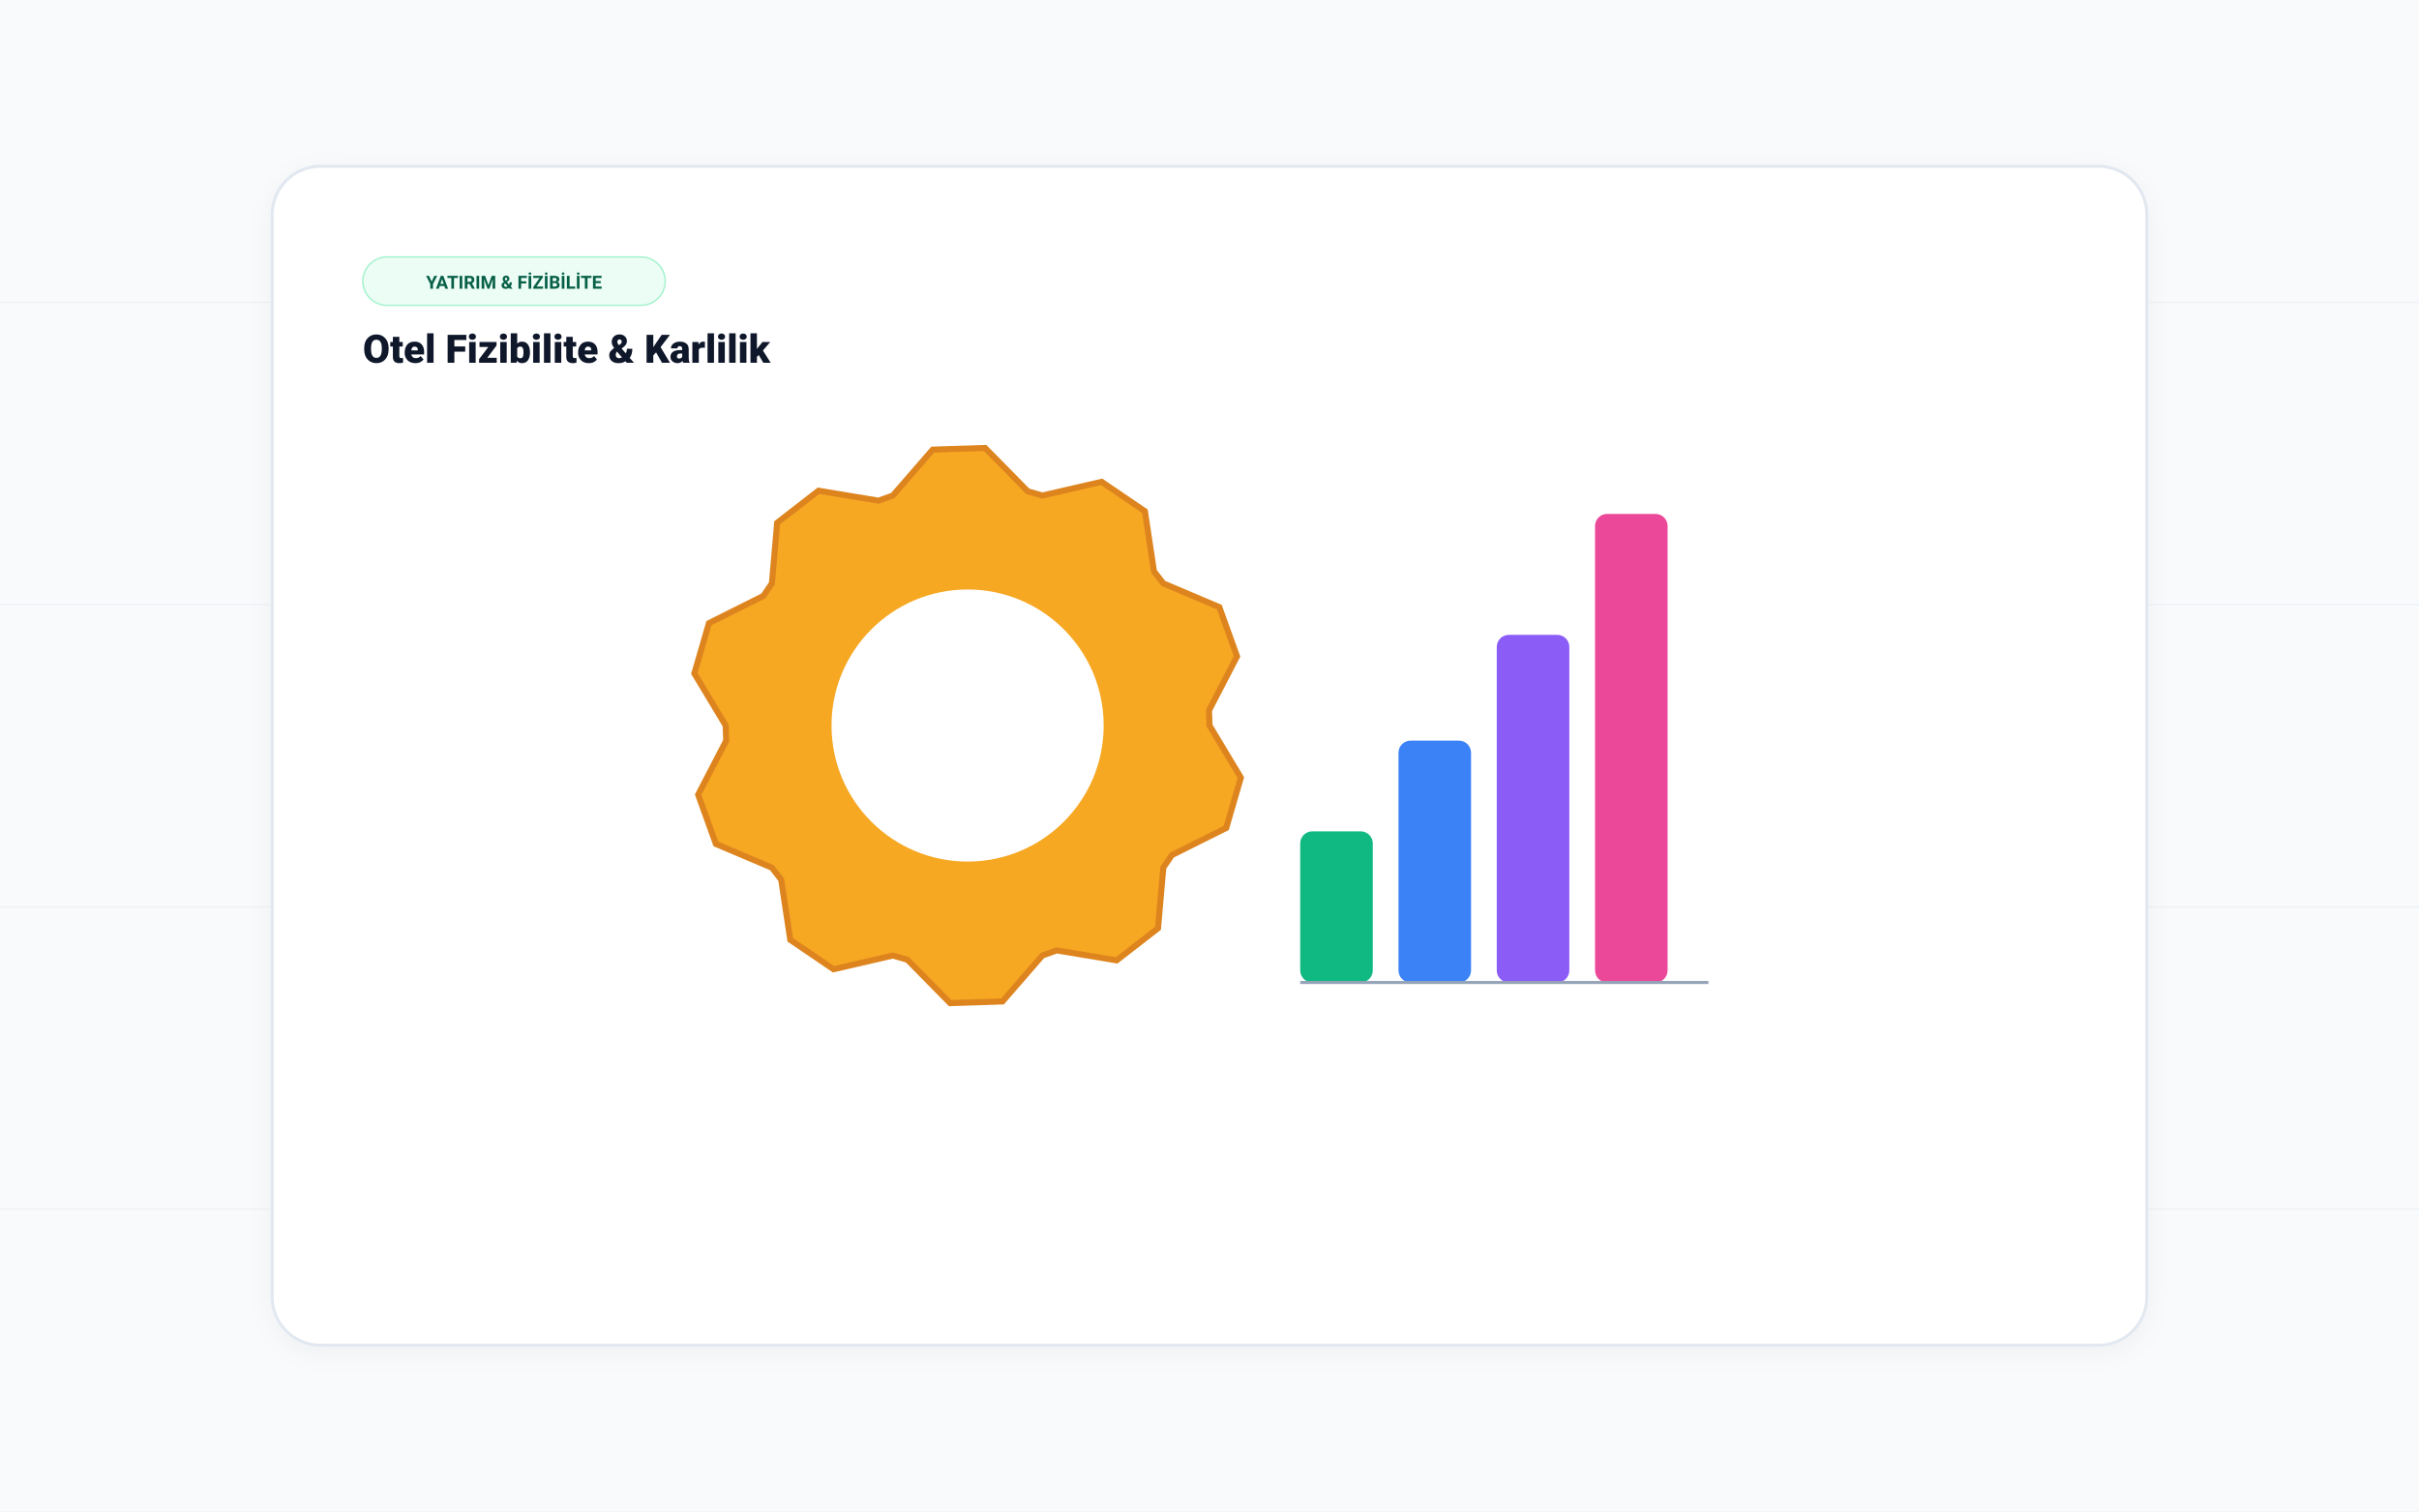
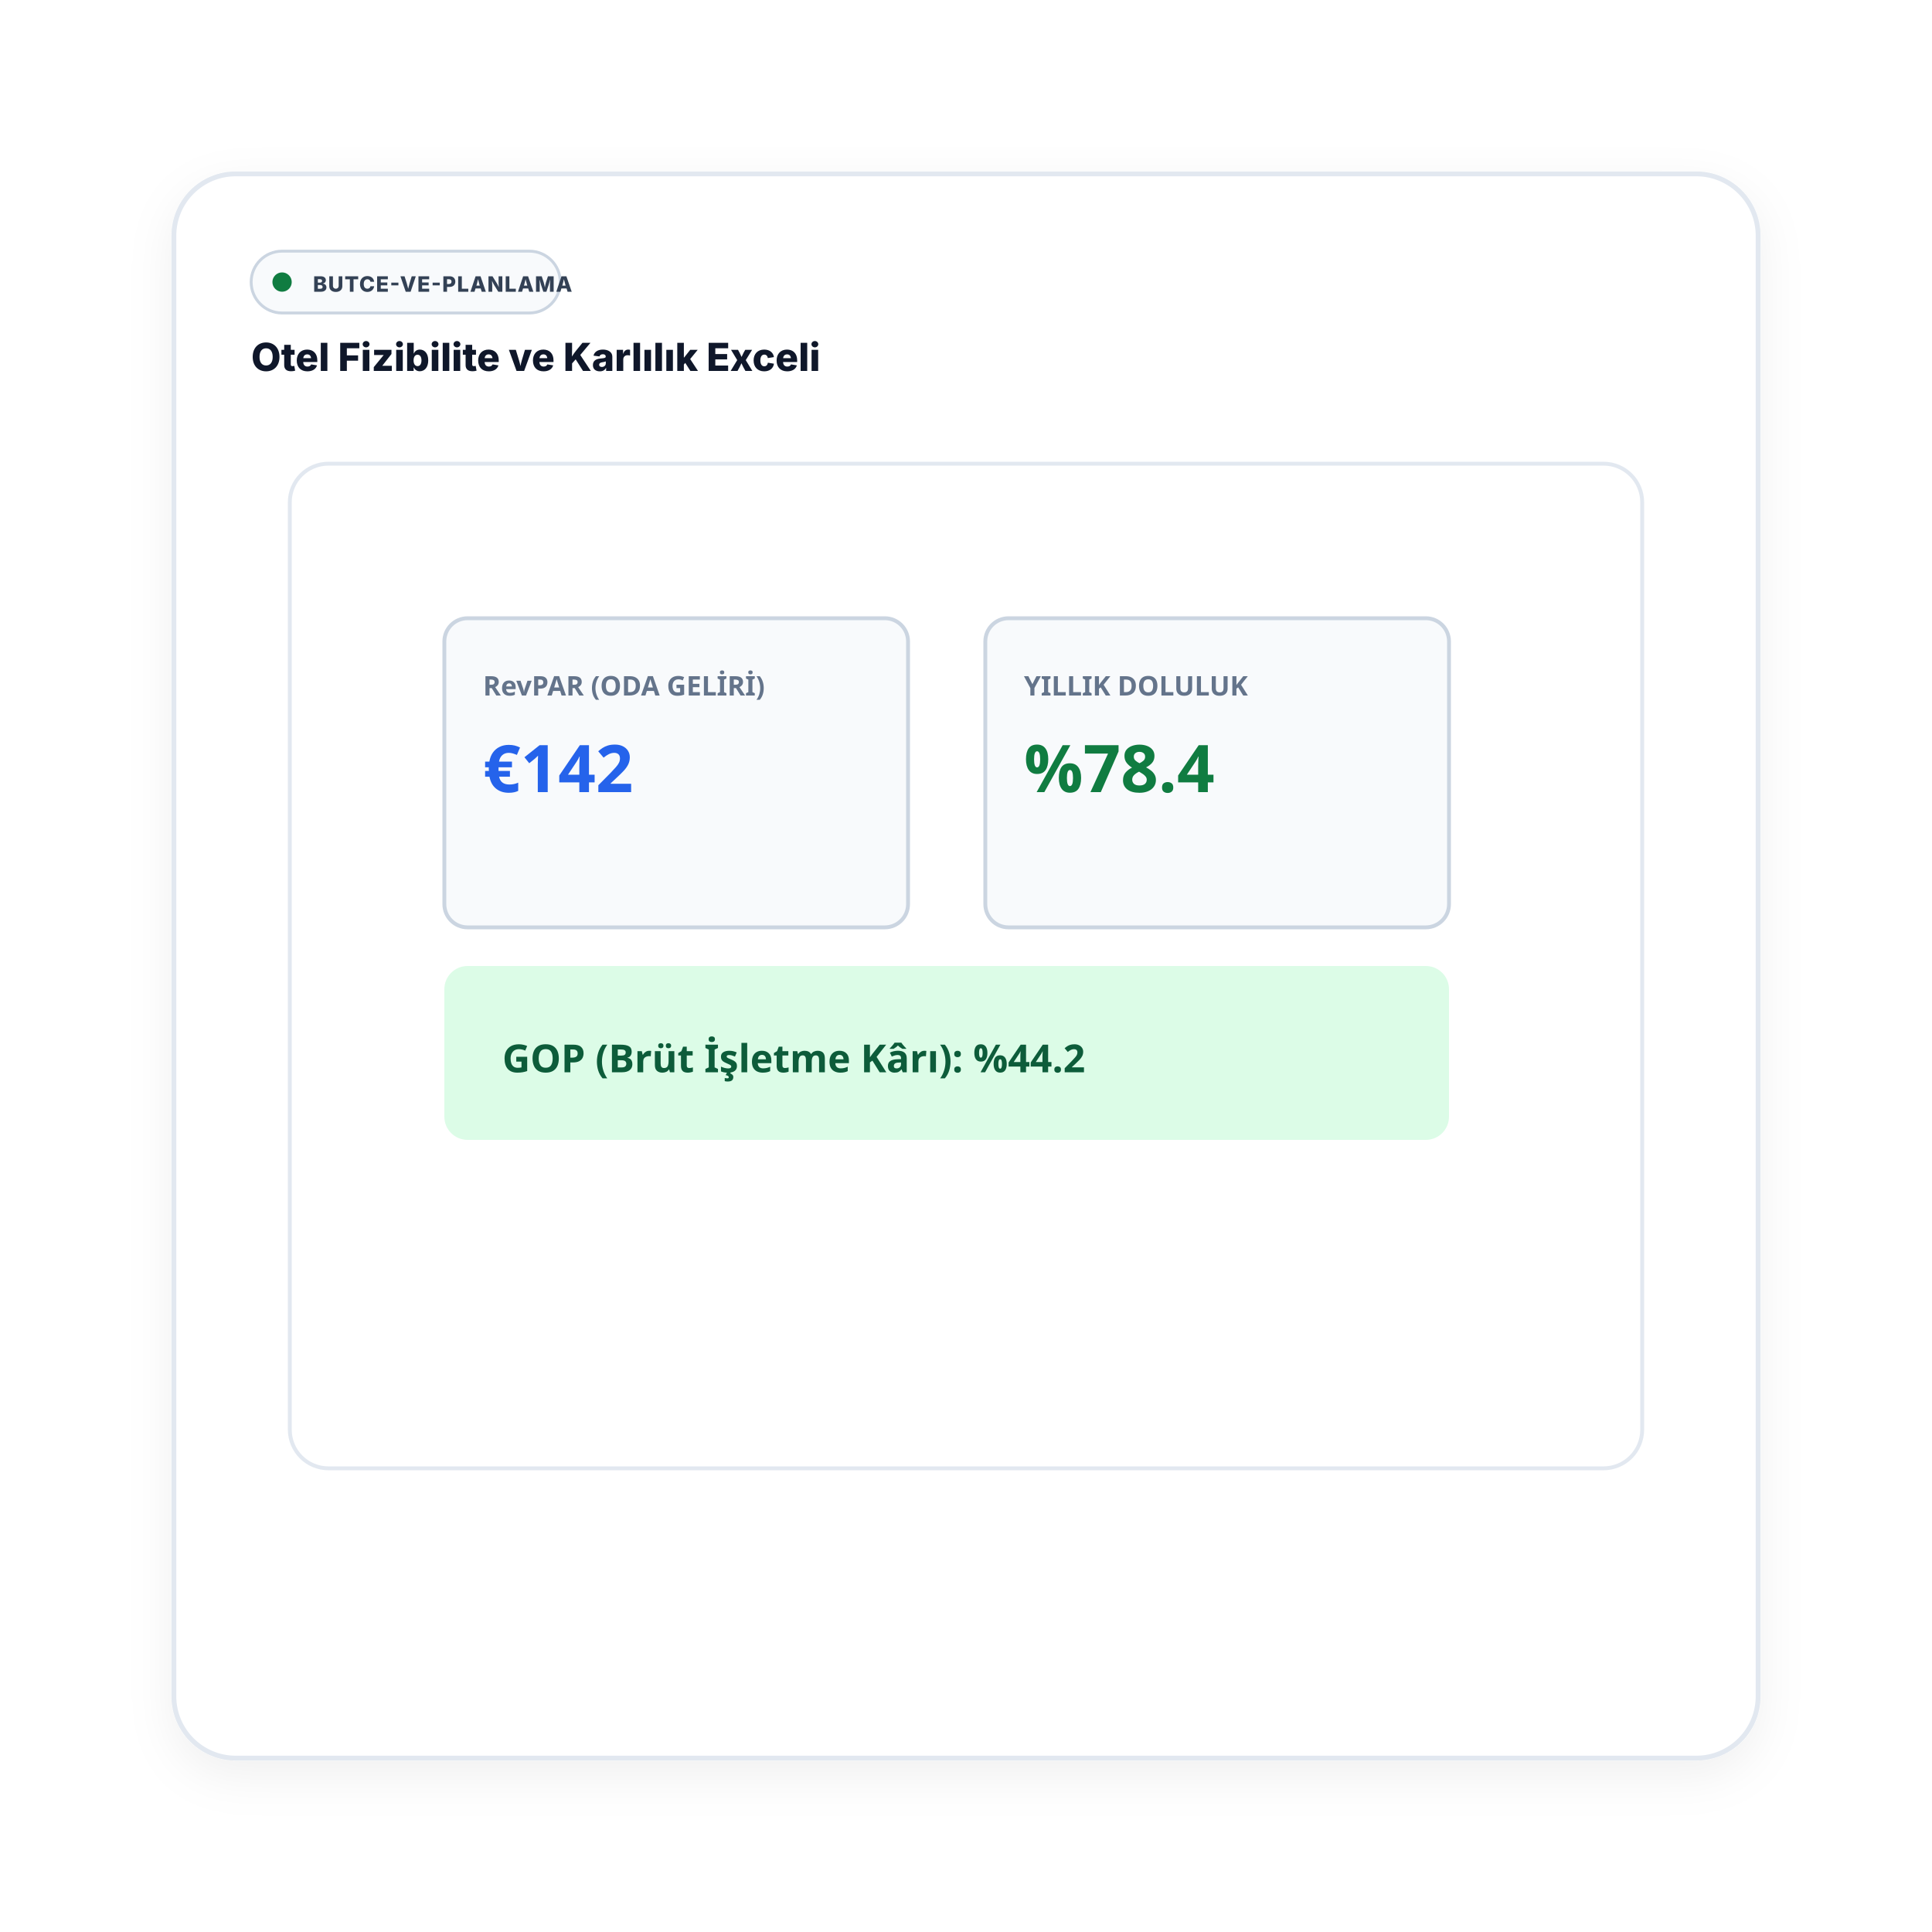
- <svg xmlns="http://www.w3.org/2000/svg" viewBox="0 0 1600 1000" width="1600" height="1000">
+ <svg xmlns="http://www.w3.org/2000/svg" viewBox="0 0 1000 1000" width="100%" height="100%">
  <defs>
-     <filter id="cardShadow" x="-5%" y="-5%" width="110%" height="115%">
-       <feDropShadow dx="0" dy="24" stdDeviation="32" flood-color="#0f172a" flood-opacity="0.06" />
-       <feDropShadow dx="0" dy="4" stdDeviation="8" flood-color="#0f172a" flood-opacity="0.04" />
+     <linearGradient id="gGreen" x1="0%" y1="0%" x2="100%" y2="100%">
+       <stop offset="0%" stop-color="#107c41" />
+       <stop offset="100%" stop-color="#0d5c3a" />
+     </linearGradient>
+     <linearGradient id="gBlue" x1="0%" y1="0%" x2="100%" y2="100%">
+       <stop offset="0%" stop-color="#3b82f6" />
+       <stop offset="100%" stop-color="#1d4ed8" />
+     </linearGradient>
+     <linearGradient id="gAmber" x1="0%" y1="0%" x2="100%" y2="100%">
+       <stop offset="0%" stop-color="#f59e0b" />
+       <stop offset="100%" stop-color="#b45309" />
+     </linearGradient>
+     <linearGradient id="gRed" x1="0%" y1="0%" x2="100%" y2="100%">
+       <stop offset="0%" stop-color="#ef4444" />
+       <stop offset="100%" stop-color="#b91c1c" />
+     </linearGradient>
+     <linearGradient id="gPurple" x1="0%" y1="0%" x2="100%" y2="100%">
+       <stop offset="0%" stop-color="#8b5cf6" />
+       <stop offset="100%" stop-color="#6d28d9" />
+     </linearGradient>
+     <filter id="softCard" x="-10%" y="-10%" width="120%" height="120%">
+       <feDropShadow dx="0" dy="8" stdDeviation="12" flood-color="#0f172a" flood-opacity="0.06" />
    </filter>
  </defs>
-   <rect width="100%" height="100%" fill="#f8fafc" />
-   <g stroke="#e2e8f0" stroke-width="1" opacity="0.4">
-     <line x1="0" y1="200" x2="1600" y2="200" />
-     <line x1="0" y1="400" x2="1600" y2="400" />
-     <line x1="0" y1="600" x2="1600" y2="600" />
-     <line x1="0" y1="800" x2="1600" y2="800" />
+   <rect width="1000" height="1000" fill="#ffffff" />
+   <rect x="90" y="90" width="820" height="820" rx="32" fill="#ffffff" stroke="#e2e8f0" stroke-width="2.5" filter="url(#softCard)" />
+   <g transform="translate(130, 130)">
+     <rect x="0" y="0" width="160" height="32" rx="16" fill="#f8fafc" stroke="#cbd5e1" stroke-width="1.5" />
+     <circle cx="16" cy="16" r="5" fill="#107c41" />
+     <text x="32" y="21" font-family="system-ui, -apple-system, sans-serif" font-size="11" font-weight="800" fill="#334155" letter-spacing="0.5">BUTCE-VE-PLANLAMA</text>
+     <text x="0" y="62" font-family="system-ui, -apple-system, sans-serif" font-size="20" font-weight="800" fill="#0f172a">Otel Fizibilite ve Karlılık Exceli</text>
  </g>
-   <rect x="180" y="110" width="1240" height="780" rx="32" fill="#ffffff" stroke="#e2e8f0" stroke-width="2" filter="url(#cardShadow)" />
-   <g transform="translate(240, 170)">
-     <rect x="0" y="0" width="200" height="32" rx="16" fill="#ecfdf5" stroke="#a7f3d0" stroke-width="1" />
-     <text x="100" y="21" fill="#065f46" font-family="-apple-system, BlinkMacSystemFont, 'Segoe UI', Roboto, sans-serif" font-size="12" font-weight="700" text-anchor="middle">YATIRIM &amp; FİZİBİLİTE</text>
-     <text x="0" y="70" fill="#0f172a" font-family="-apple-system, BlinkMacSystemFont, 'Segoe UI', Roboto, sans-serif" font-size="26" font-weight="800">Otel Fizibilite &amp; Karlilik</text>
-   </g>
-   <g transform="translate(180, 230)">
-     <g>
-       <path d="M 620,250 L 640.741,284.478 L 631.079,317.735 L 595.092,335.732 L 589.443,344.046 L 585.957,384.13 L 558.592,405.356 L 518.9,398.764 L 509.443,402.169 L 483.061,432.549 L 448.447,433.637 L 420.21,404.973 L 410.557,402.169 L 371.357,411.24 L 342.714,391.774 L 336.718,351.988 L 330.557,344.046 L 293.512,328.343 L 281.781,295.759 L 300.316,260.046 L 300,250 L 279.259,215.522 L 288.921,182.265 L 324.908,164.268 L 330.557,155.954 L 334.043,115.87 L 361.408,94.644 L 401.1,101.236 L 410.557,97.831 L 436.939,67.451 L 471.553,66.363 L 499.79,95.027 L 509.443,97.831 L 548.643,88.76 L 577.286,108.226 L 583.282,148.012 L 589.443,155.954 L 626.488,171.657 L 638.219,204.241 L 619.684,239.954 Z" fill="#f59e0b" stroke="#d97706" stroke-width="4" opacity="0.9" />
-       <circle cx="460" cy="250" r="90" fill="#ffffff" />
-       <g transform="translate(680, 80)">
-         <rect x="0" y="240" width="48" height="100" rx="8" fill="#10b981" />
-         <rect x="65" y="180" width="48" height="160" rx="8" fill="#3b82f6" />
-         <rect x="130" y="110" width="48" height="230" rx="8" fill="#8b5cf6" />
-         <rect x="195" y="30" width="48" height="310" rx="8" fill="#ec4899" />
-         <line x1="0" y1="340" x2="270" y2="340" stroke="#94a3b8" stroke-width="2" />
-       </g>
+   <g transform="translate(130, 220)">
+     <rect x="20" y="20" width="700" height="520" rx="20" fill="#ffffff" stroke="#e2e8f0" stroke-width="2" />
+     <g transform="translate(60, 60)">
+       <rect x="40" y="40" width="240" height="160" rx="12" fill="#f8fafc" stroke="#cbd5e1" stroke-width="2" />
+       <text x="60" y="80" font-family="system-ui" font-size="14" font-weight="700" fill="#64748b">RevPAR (ODA GELİRİ)</text>
+       <text x="60" y="130" font-family="system-ui" font-size="34" font-weight="900" fill="#2563eb">€142</text>
+       <rect x="320" y="40" width="240" height="160" rx="12" fill="#f8fafc" stroke="#cbd5e1" stroke-width="2" />
+       <text x="340" y="80" font-family="system-ui" font-size="14" font-weight="700" fill="#64748b">YILLIK DOLULUK</text>
+       <text x="340" y="130" font-family="system-ui" font-size="34" font-weight="900" fill="#107c41">%78.4</text>
+       <rect x="40" y="220" width="520" height="90" rx="12" fill="#dcfce7" />
+       <text x="70" y="275" font-family="system-ui" font-size="20" font-weight="900" fill="#0d5c3a">GOP (Brüt İşletme Kârı): %44.2</text>
    </g>
  </g>
</svg>
